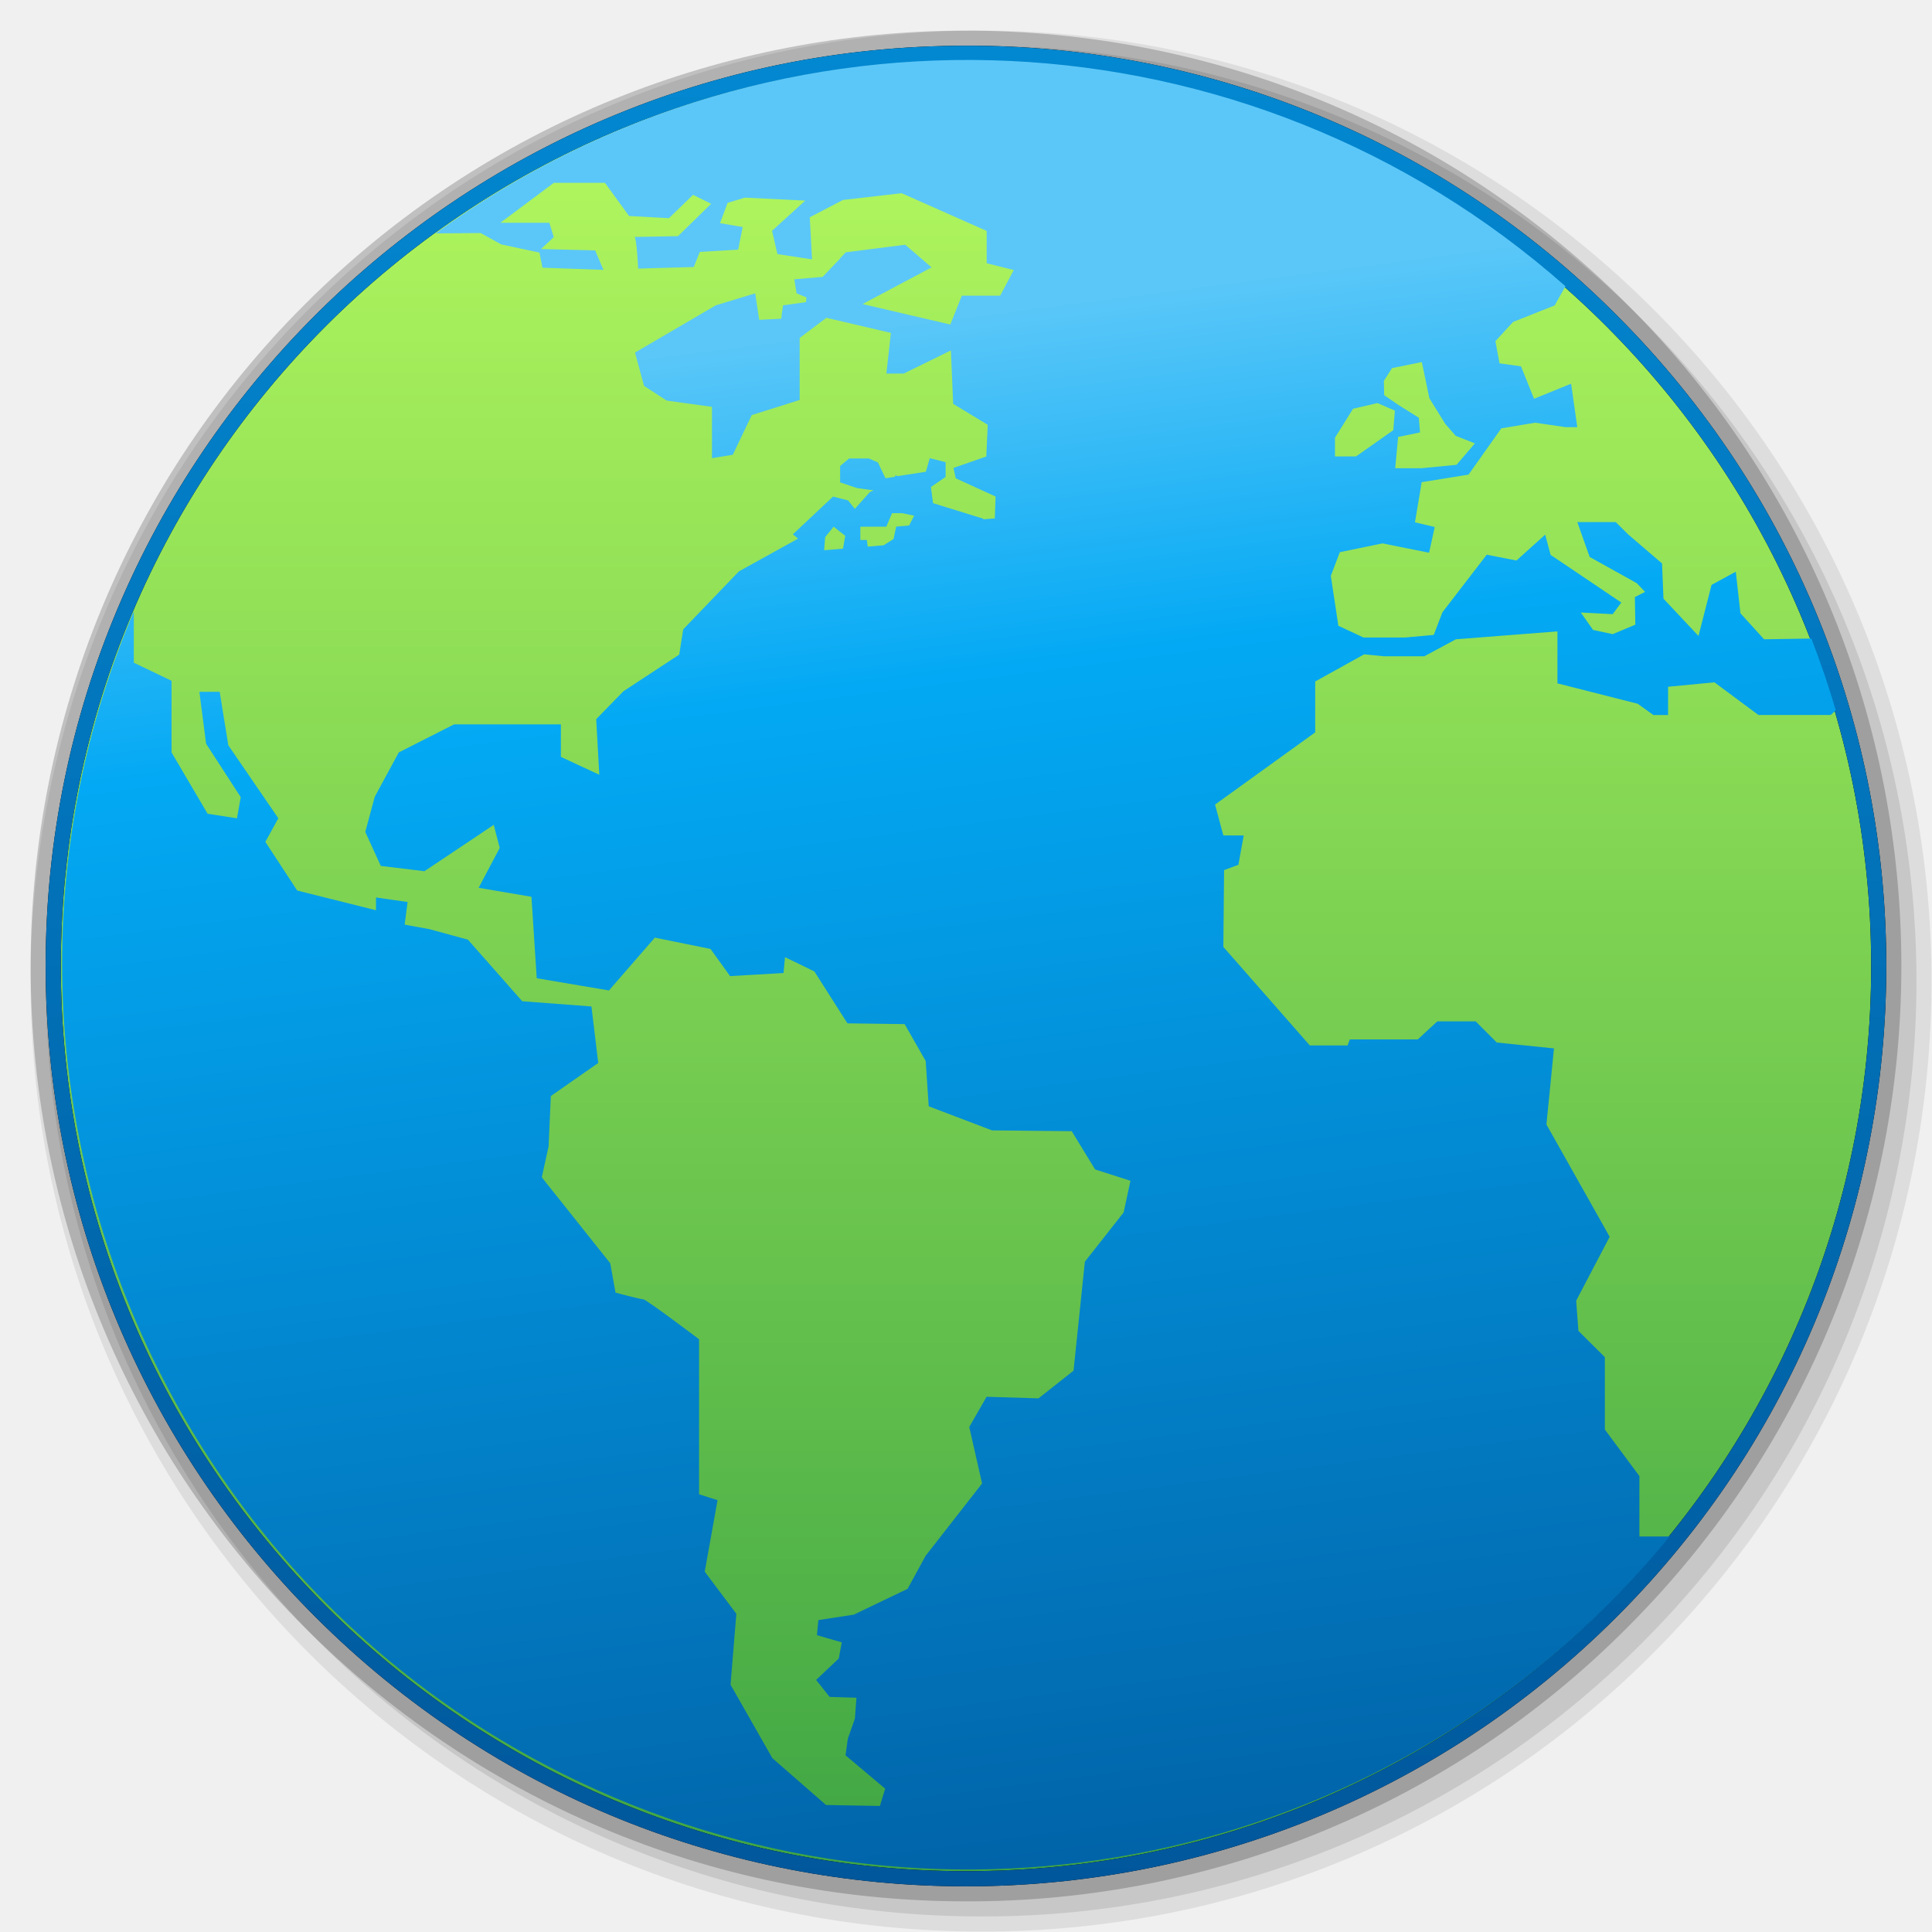
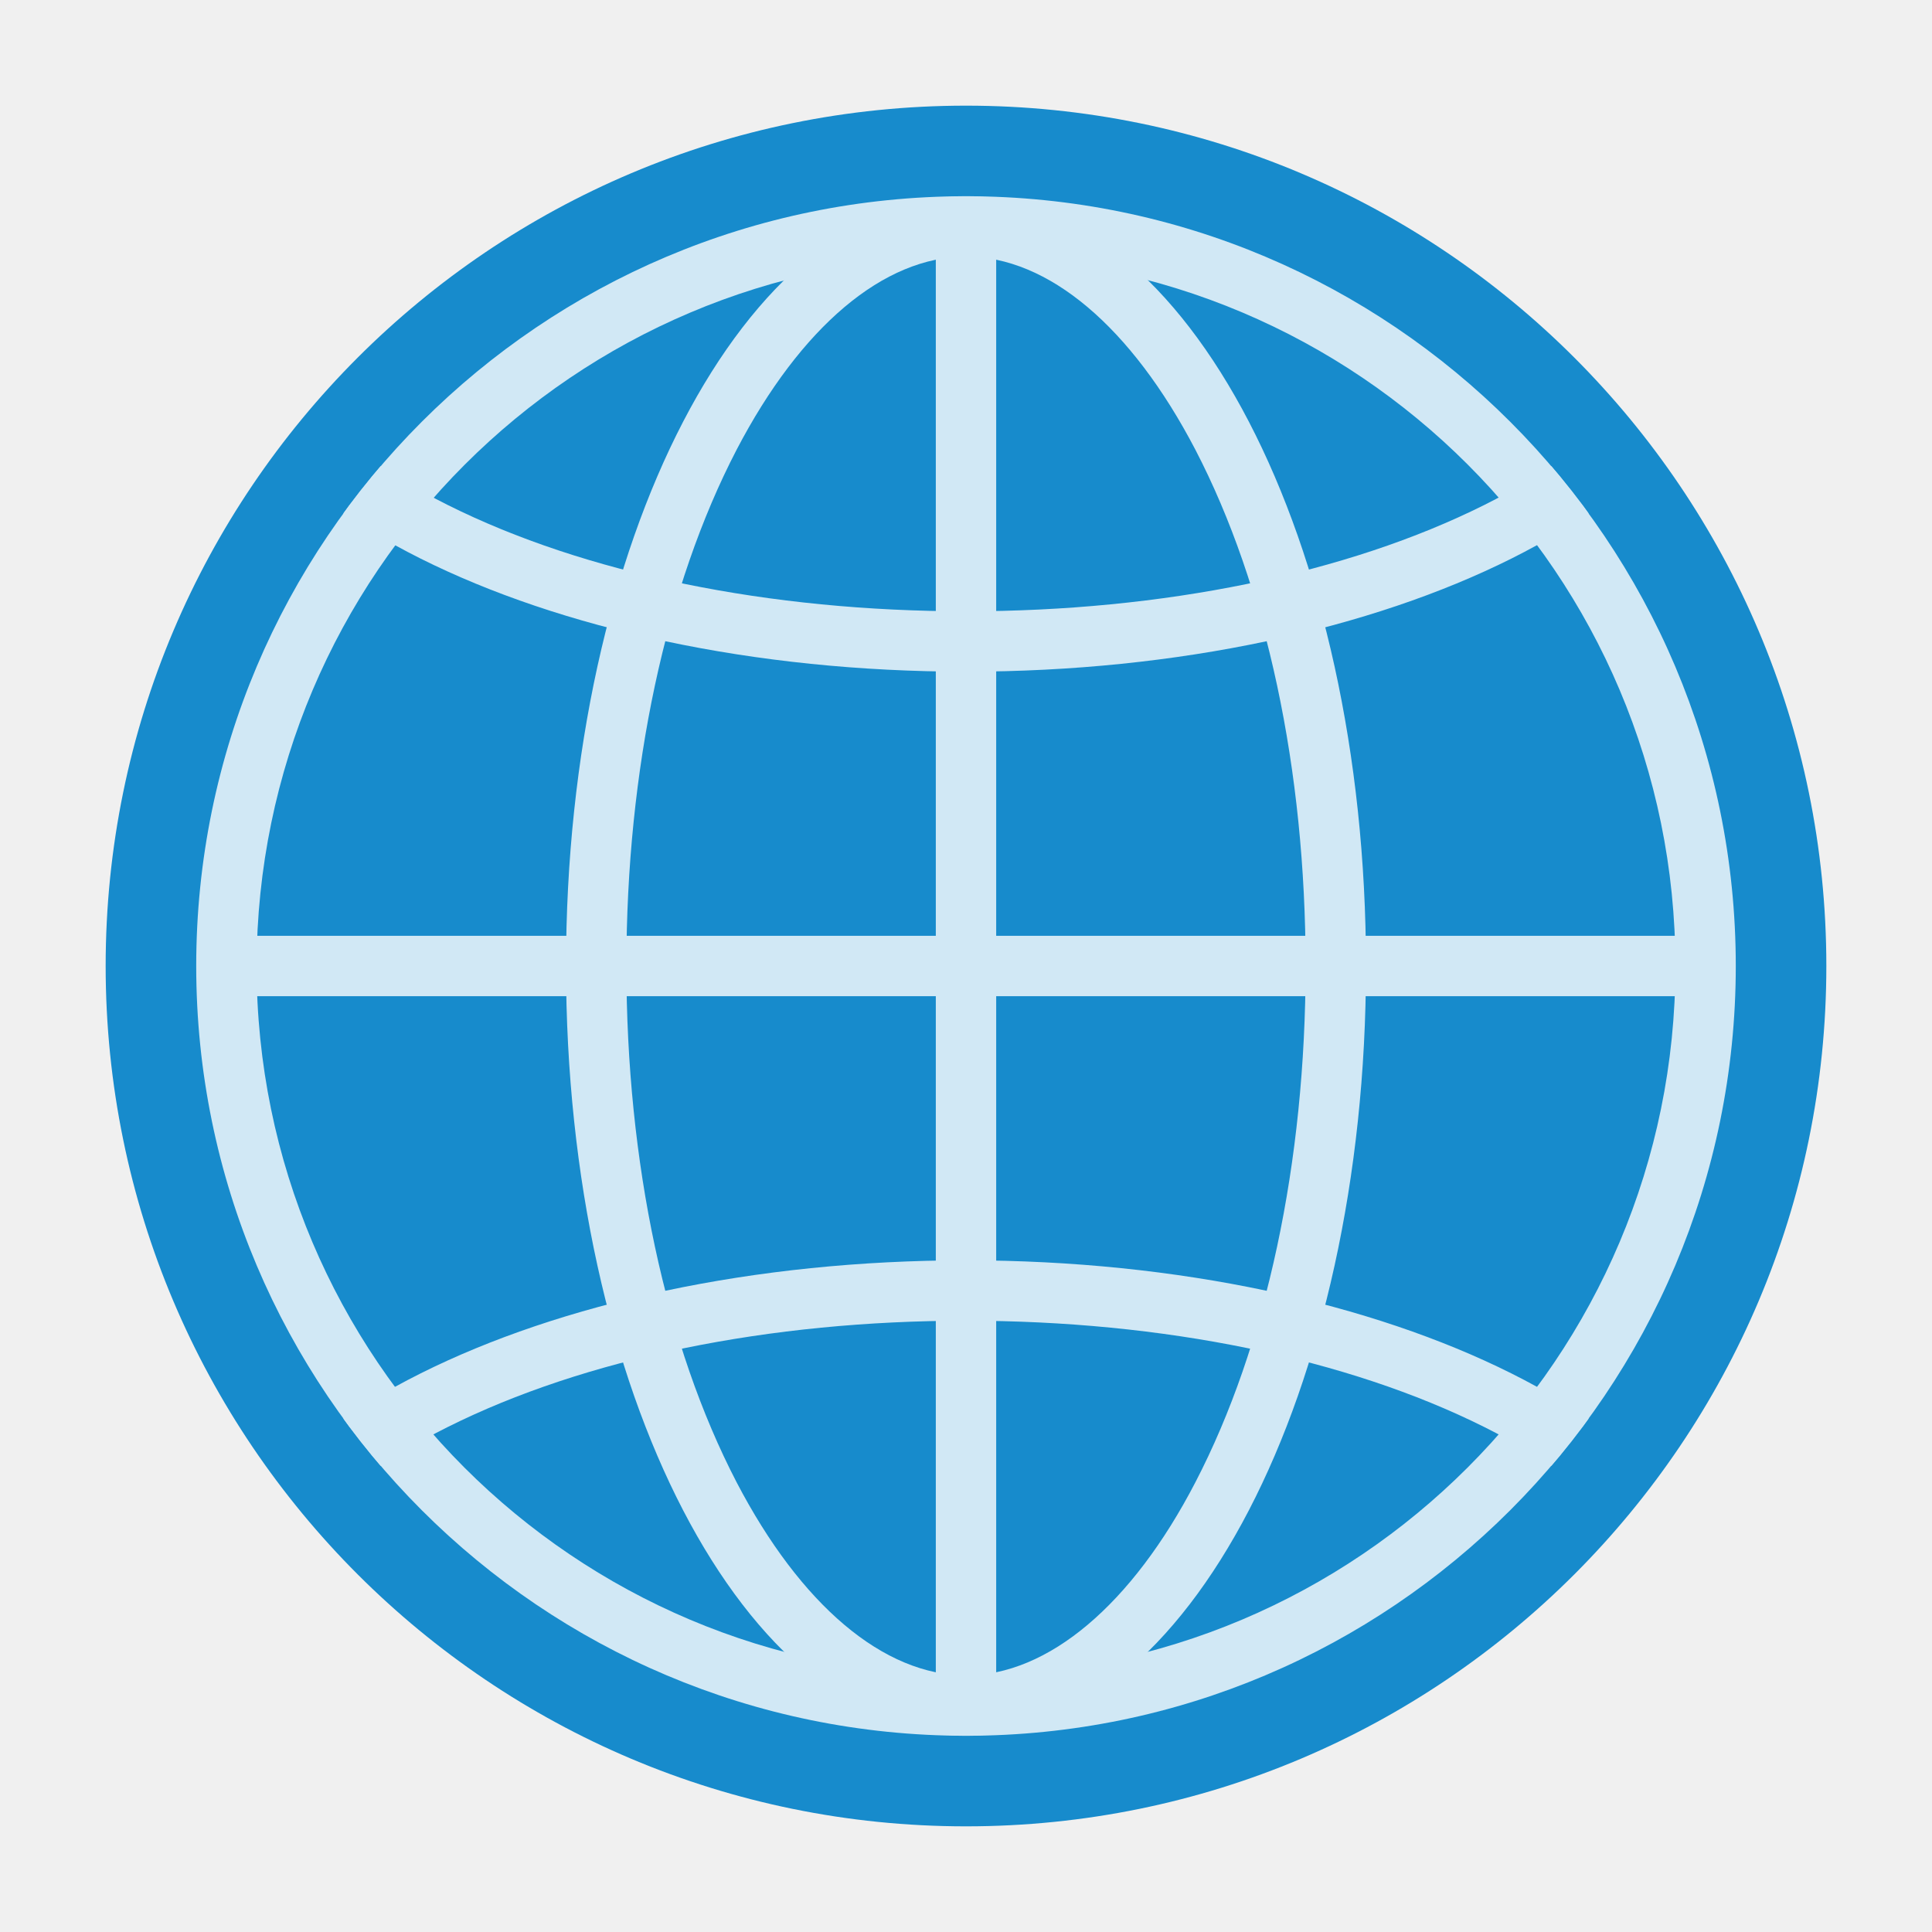
- <svg xmlns="http://www.w3.org/2000/svg" version="1.1" id="图层_1" x="0px" y="0px" viewBox="0 0 256 256" style="enable-background:new 0 0 256 256;" xml:space="preserve">
-   <g id="控制面板">
-     <g id="网络连接">
-       <g id="_256">
-         <path style="opacity:0.08;enable-background:new    ;" d="M130,255.94C60.445,255.948,4.054,199.569,4.046,130.014     C4.042,96.604,17.314,64.562,40.94,40.94c49.184-49.184,128.926-49.184,178.11,0s49.184,128.926,0,178.11     C195.484,242.746,163.419,256.029,130,255.94z" />
-         <path style="opacity:0.1;enable-background:new    ;" d="M130,253.94C61.55,253.941,6.059,198.453,6.058,130.002     C6.057,97.13,19.115,65.604,42.36,42.36c48.402-48.402,126.878-48.402,175.28,0s48.402,126.878,0,175.28     C194.447,240.959,162.889,254.03,130,253.94z" />
-         <path style="opacity:0.2;enable-background:new    ;" d="M128,251.94C59.55,251.941,4.059,196.453,4.058,128.002     C4.057,95.13,17.115,63.604,40.36,40.36c48.402-48.402,126.878-48.402,175.28,0s48.402,126.878,0,175.28     C192.447,238.959,160.889,252.03,128,251.94z" />
-         <path d="M128,6.06C60.654,6.054,6.055,60.644,6.049,127.989c-0.003,32.347,12.847,63.37,35.721,86.241     c47.621,47.624,124.831,47.626,172.455,0.005S261.851,89.404,214.23,41.78l0,0C191.411,18.835,160.36,5.972,128,6.06z" />
-         <linearGradient id="SVGID_1_" gradientUnits="userSpaceOnUse" x1="128" y1="249.94" x2="128" y2="10.06" gradientTransform="matrix(1 0 0 -1 0 258)">
-           <stop offset="0" style="stop-color:#B6FA5F" />
-           <stop offset="1" style="stop-color:#3FA644" />
-         </linearGradient>
-         <circle style="fill:url(#SVGID_1_);" cx="128" cy="128" r="119.94" />
-         <linearGradient id="SVGID_2_" gradientUnits="userSpaceOnUse" x1="127.997" y1="251.94" x2="127.997" y2="8.051" gradientTransform="matrix(1 0 0 -1 0 258)">
-           <stop offset="0" style="stop-color:#0288D1" />
-           <stop offset="1" style="stop-color:#01579B" />
-         </linearGradient>
-         <path style="fill:url(#SVGID_2_);" d="M128,8.06c66.241,0,119.94,53.699,119.94,119.94S194.241,247.94,128,247.94     S8.06,194.241,8.06,128c0,0,0,0,0,0C8.06,61.759,61.759,8.06,128,8.06 M128,6.06C60.654,6.054,6.055,60.644,6.049,127.989     c-0.003,32.347,12.847,63.37,35.721,86.241c47.621,47.624,124.831,47.626,172.455,0.005S261.851,89.404,214.23,41.78l0,0     C191.411,18.835,160.36,5.972,128,6.06z" />
-         <linearGradient id="SVGID_3_" gradientUnits="userSpaceOnUse" x1="146.614" y1="-17.234" x2="116.084" y2="217.496" gradientTransform="matrix(1 0 0 -1 0 258)">
-           <stop offset="0" style="stop-color:#01579B" />
-           <stop offset="0.79" style="stop-color:#03A9F4" />
-           <stop offset="0.99" style="stop-color:#5BC7F8" />
-         </linearGradient>
-         <path style="fill:url(#SVGID_3_);" d="M217,93.25l2.09,1.5h1.94V91l6.14-0.59l5.83,4.33h9.58l0.67-0.62     c-0.953-3.233-2.033-6.403-3.24-9.51l-6.26,0.1l-3.13-3.44L230,75.75l-3.21,1.75l-1.73,6.77l-4.64-4.94l-0.19-4.67l-4.48-3.84     l-1.66-1.64H209l1.64,4.62l6.25,3.48l1.09,1.15l-1.35,0.68l0.06,3.66l-3,1.26l-2.6-0.56l-1.63-2.31l4.23,0.22l1.14-1.54     l-9.37-6.32l-0.71-2.68l-3.81,3.43L197,73.5l-5.87,7.63l-1.15,3l-3.76,0.34h-5.56l-3.32-1.55l-1-6.61l1.19-3.14l5.66-1.17     l6.17,1.24l0.75-3.41l-2.62-0.62l0.89-5.32l6.21-1l4.34-6.13l4.48-0.75l4.05,0.59H209l-0.82-5.76l-4.91,2l-1.73-4.3l-2.85-0.4     l-0.54-2.94l2.34-2.54l5.51-2.19l1.43-2.54c-42.082-37.184-104.362-40.096-149.73-7l6-0.05l2.7,1.5l5.08,1.09l0.4,2l8.08,0.29     l-1.1-2.58L71.69,33l1.69-1.58l-0.59-1.9H66.3l7.08-5.29h6.78l3.19,4.39l5.29,0.29l3.19-3.09l2.4,1.18l-4.39,4.29l-5.78,0.11     c0.3,0,0.5,4.19,0.5,4.19l7.37-0.21l0.8-2l5.08-0.3l0.6-3l-3-0.51l1-2.69l2.29-0.69l8,0.39l-4.4,4l0.71,3.09l4.59,0.7l-0.3-5.58     l4.39-2.29l7.78-0.9l11.27,5v4.28l3.59,0.9l-1.8,3.4h-5.08L125.92,43l-11.62-2.71l9.14-4.86l-3.49-3l-7.88,1l-0.69,0.72l0,0     l-0.12,0.17L109,36.69l-3.75,0.32l0.3,1.86l1.31,0.54l-0.06,0.62l-3.05,0.43l-0.23,1.77l-2.92,0.15l-0.53-3.51l-5.23,1.59     l-10.7,6.26l1.2,4.41l3,1.95l6,0.83v6.8l2.76-0.45L99.61,55l6.35-2v-8.22l3.54-2.67l8.55,2l-0.6,5.39h2.3l6.25-3.07l0.3,7.08     l4.58,2.78l-0.19,4.2L126.34,62l0.3,1.38l5.28,2.41l-0.1,2.9l-1.53,0.12v-0.08l-6.66-2.06l-0.28-2.14l0,0l1.95-1.34v-1.95     l-2.1-0.53l-0.52,1.8L119,63.08L118.6,63v0.18l-1.27,0.19l-1-2.09l-1.2-0.53h-2.62l-1.19,1v2.17l2.24,0.75l2.21,0.31l-0.5,0.21     l-2,2.24l-0.89-1.12l-2-0.51l-5.32,5l0.69,0.57l-7.84,4.34l-7.38,7.68L90,86.74l-7.4,4.86L79,95.29l0.41,7.37l-5.09-2.37v-4.31     H60.17l-7.33,3.72l-3.18,5.87l-1.26,4.66l2.06,4.51l5.78,0.7l9.18-6.14l0.8,3.05l-2.8,5.29l7,1.19l0.7,10.79l9.57,1.62l6.08-7     l7.38,1.5l2.59,3.6l7.08-0.41l0.2-2.1l3.89,1.89l4.38,6.88l7.58,0.1l2.79,4.89l0.4,6l8.38,3.19l10.57,0.11l3.1,5.07l4.68,1.5     l-0.9,4.19l-5.14,6.53l-1.5,14.44l-4.64,3.67l-6.88-0.21l-2.3,4l1.7,7.49l-7.48,9.58l-2.39,4.38l-7.13,3.42l-4.69,0.72l-0.19,2     l3.29,0.95l-0.4,2.14l-3,2.84l1.79,2.25l3.55,0.11l-0.2,2.75l-0.94,2.68l-0.3,2.2l5.25,4.42l-0.7,2.29l-7.14-0.13l-7.11-6.21     l-5.54-9.73l0.77-9.39l-4.19-5.59l1.7-9.47L92.63,198v-20.54c0,0-7-5.29-7.38-5.29s-3.69-0.89-3.69-0.89l-0.7-3.89L71.79,156     l0.9-4.09l0.3-6.68l6.28-4.38l-0.9-7.49l-9.17-0.69l-7.2-8.16l-5.09-1.39l-3.29-0.6l0.39-3l-4.19-0.6v1.69L39.38,118l-4.22-6.45     l1.72-3.12l-6.63-9.68l-1.14-7.08h-2.69l0.89,6.88l4.59,7.08l-0.5,2.8l-3.89-0.6l-4.78-8.13v-9.49l-5-2.4V81     c-25.798,61.047,2.777,131.449,63.824,157.247c49.089,20.745,105.978,6.629,139.676-34.657h-4v-8l-4.58-6.17v-9.59l-3.5-3.48     l-0.3-4l4.44-8.47L204.91,149l1-10.08l-7.58-0.78l-2.79-2.8h-5.09l-2.59,2.39h-9l-0.3,0.8h-5l-11.46-13.06l0.1-10.18l1.89-0.7     l0.71-3.89h-2.7l-1.1-4.09l13.27-9.57V90.3l6.49-3.6l2.63,0.26h5.34l4.18-2.25l13.46-1.05v6.89L217,93.25z M183.37,50.46     l1.09-1.69l3.94-0.79l1,4.79l2.1,3.39l1.39,1.59l2.54,1L193,61.59l-4.64,0.45h-3.49l0.39-4.14l2.9-0.6L188,55.35l-2.7-1.69     l-1.89-1.3L183.37,50.46z M176.89,58l2.4-3.84l3.23-0.75l2.31,1L184.62,57l-4.94,3.48h-2.79L176.89,58z M111.7,72.7l-2.5,0.21     l0.14-1.74l1.12-1.38L112,71L111.7,72.7z M120.46,69.63l-1.71,0.15l-0.35,1.64l-1.31,0.83l-2.11,0.18     c-0.07-0.5-0.12-0.88-0.12-0.88H114v-1.76h3.44L118.2,68h1.37l1.56,0.33L120.46,69.63z" />
+ <svg xmlns="http://www.w3.org/2000/svg" xmlns:xlink="http://www.w3.org/1999/xlink" version="1.1" id="网络" x="0px" y="0px" viewBox="0 0 256 256" style="enable-background:new 0 0 256 256;" xml:space="preserve">
+   <style type="text/css">
+ 	.st0{fill:#178BCC;}
+ 	.st1{opacity:0.8;}
+ 	.st2{clip-path:url(#SVGID_2_);}
+ 	.st3{fill:#FFFFFF;}
+ </style>
+   <g id="_256">
+     <circle class="st0" cx="128" cy="128" r="114" />
+     <g class="st1">
+       <g>
+         <defs>
+           <circle id="SVGID_1_" cx="128" cy="128" r="102" />
+         </defs>
+         <clipPath id="SVGID_2_">
+           <use xlink:href="#SVGID_1_" style="overflow:visible;" />
+         </clipPath>
+         <g class="st2">
+           <path class="st3" d="M128,175c26.1,0,50.5,5,68.7,14.1c16.2,8.1,25.5,18.7,25.5,29s-9.3,20.9-25.5,29      c-18.2,9.1-42.6,14.1-68.7,14.1s-50.5-5-68.7-14.1c-16.2-8.1-25.5-18.7-25.5-29s9.3-20.9,25.5-29C77.5,180,101.9,175,128,175       M128,167c-56.4,0-102.2,22.9-102.2,51.1s45.8,51.1,102.2,51.1s102.2-22.9,102.2-51.1S184.4,167,128,167z" />
+           <path class="st3" d="M128-5.2c26.1,0,50.5,5,68.7,14.1c16.2,8.1,25.5,18.7,25.5,29s-9.3,20.9-25.5,29C178.5,76,154.1,81,128,81      s-50.5-5-68.7-14.1c-16.2-8.1-25.5-18.7-25.5-29s9.3-20.9,25.5-29C77.5-0.2,101.9-5.2,128-5.2 M128-13.2      C71.6-13.2,25.8,9.7,25.8,37.9S71.6,89,128,89s102.2-22.9,102.2-51.1S184.4-13.2,128-13.2z" />
+         </g>
      </g>
+       <rect x="29" y="124" class="st3" width="197.5" height="8" />
+       <rect x="124" y="28" class="st3" width="8" height="197.5" />
+       <path class="st3" d="M128,34c10.9,0,21.9,9.3,30.4,25.6C167.8,77.7,173,102,173,128s-5.2,50.3-14.6,68.4    c-8.4,16.2-19.5,25.6-30.4,25.6s-21.9-9.3-30.4-25.6C88.2,178.3,83,154,83,128s5.2-50.3,14.6-68.4C106.1,43.3,117.1,34,128,34     M128,26c-29.3,0-53,45.7-53,102s23.7,102,53,102s53-45.7,53-102S157.3,26,128,26z" />
+       <path class="st3" d="M128,34c51.9,0,94,42.1,94,94s-42.1,94-94,94s-94-42.1-94-94C34.1,76.1,76.1,34.1,128,34 M128,26    C71.7,26,26,71.7,26,128s45.7,102,102,102s102-45.7,102-102S184.3,26,128,26z" />
    </g>
  </g>
</svg>
